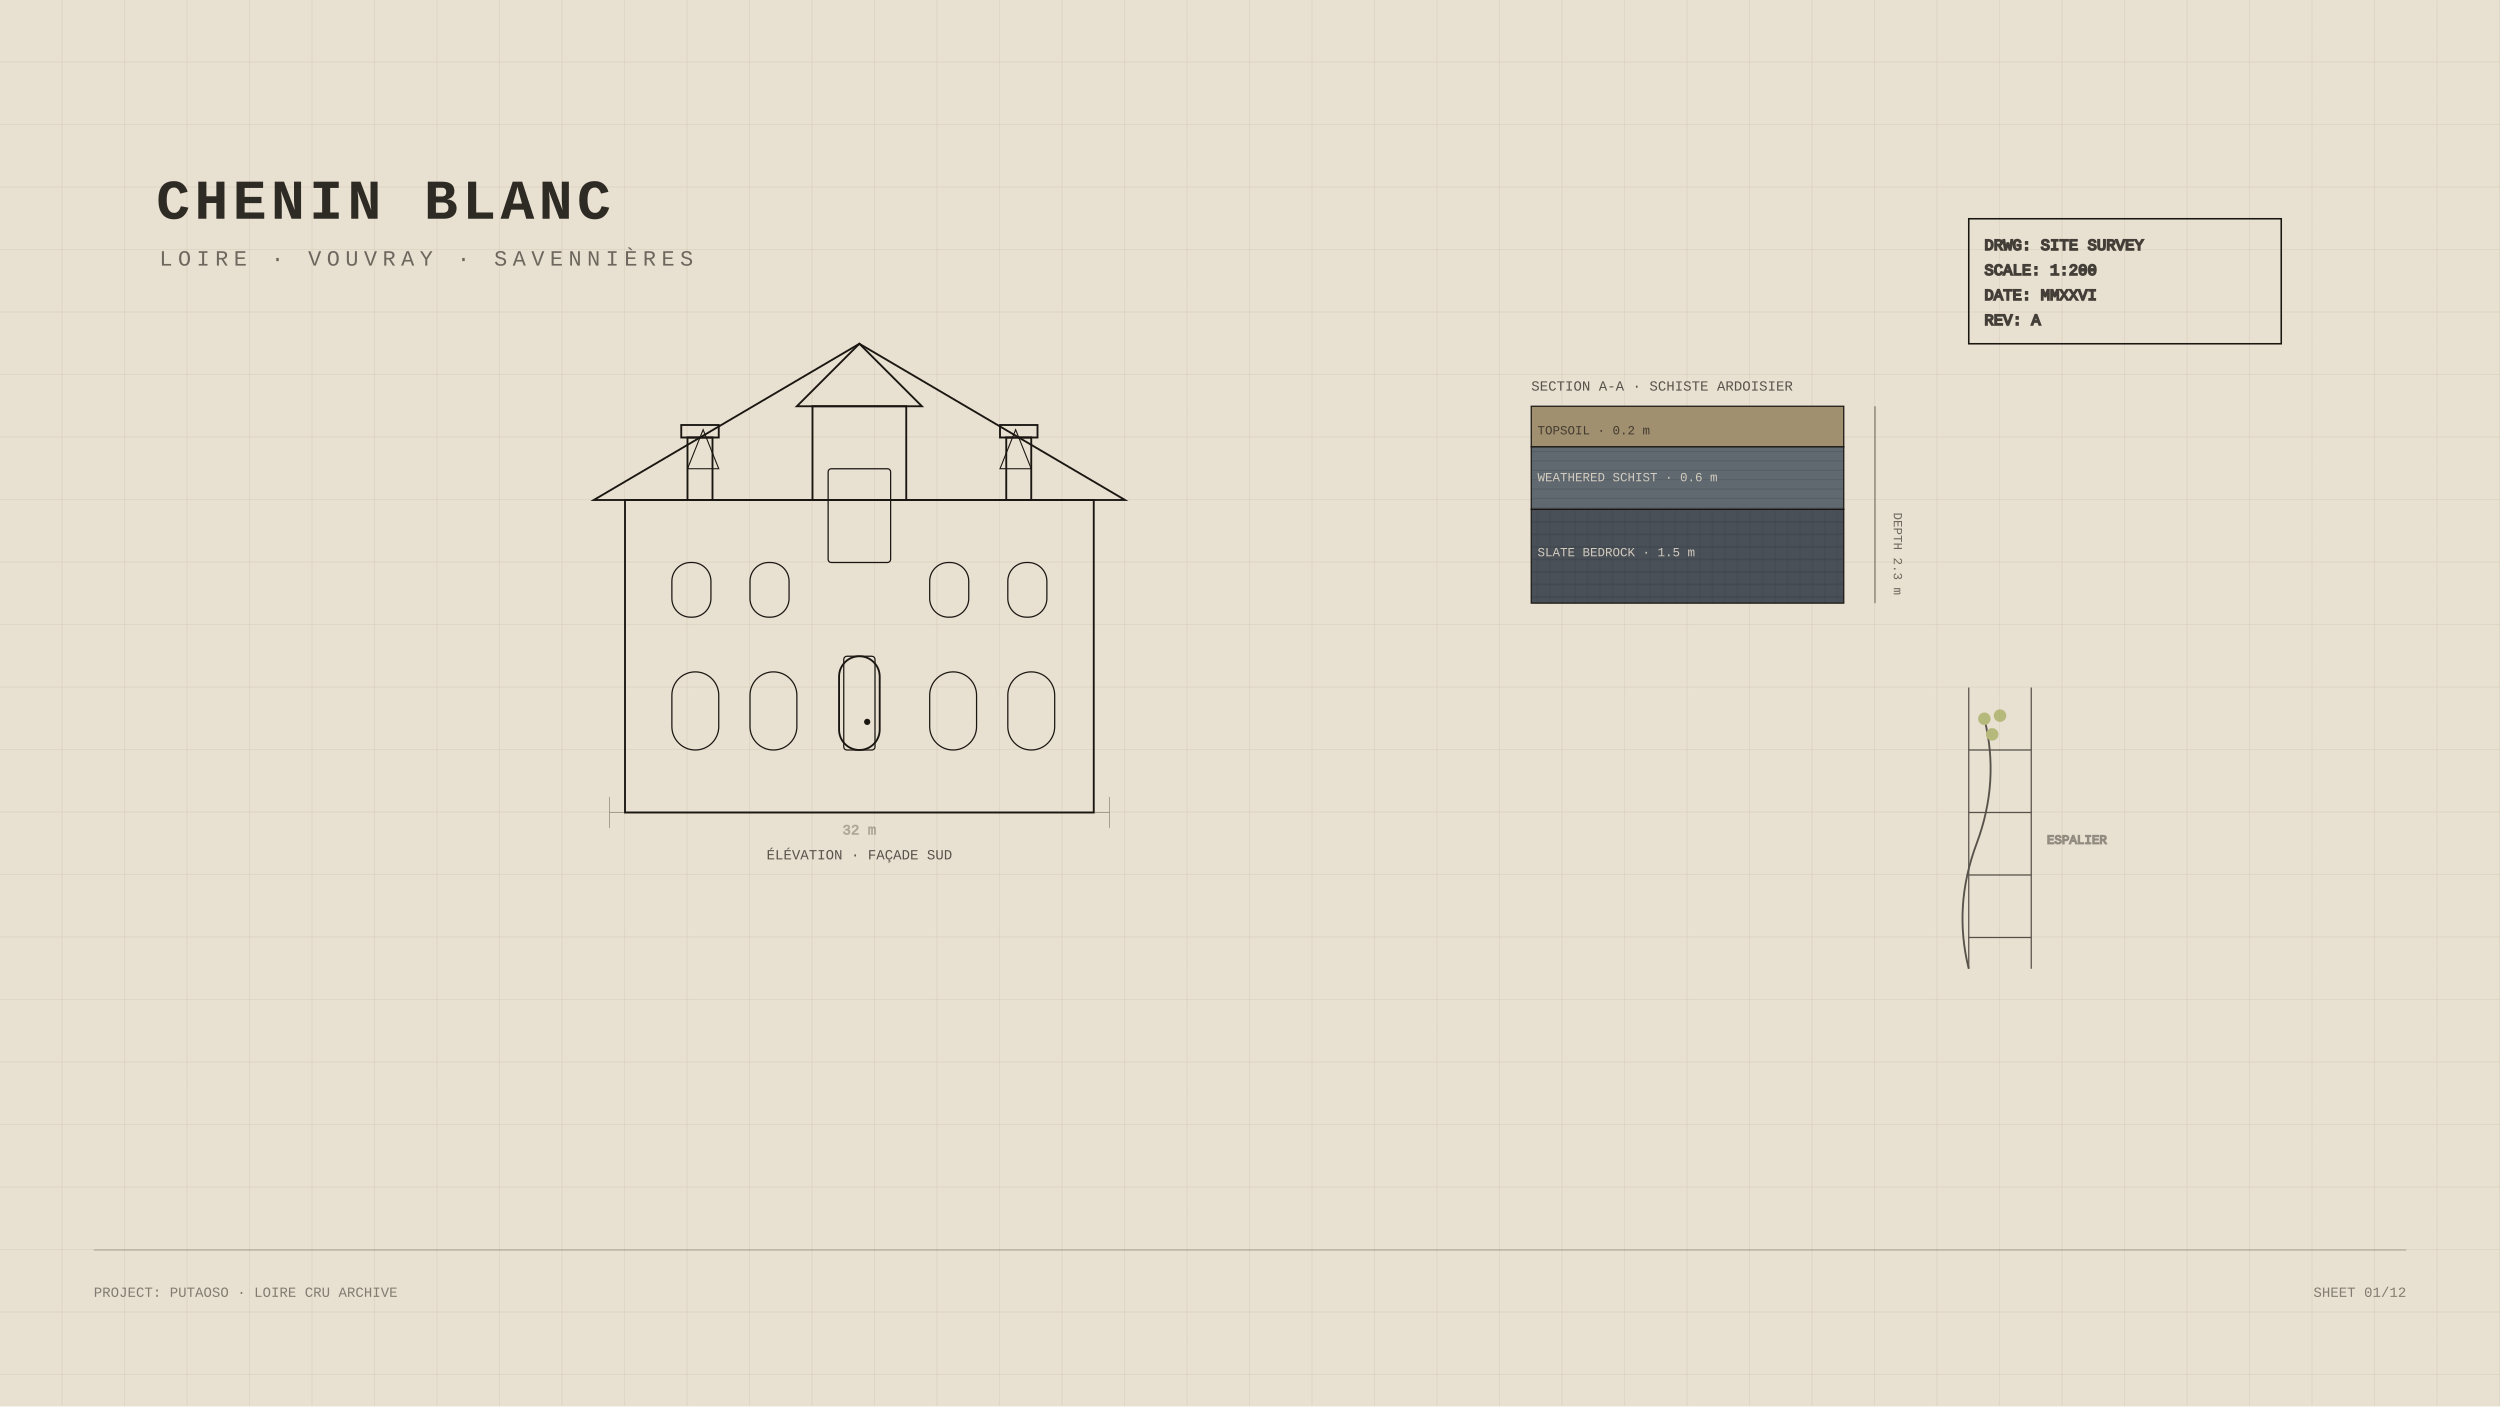
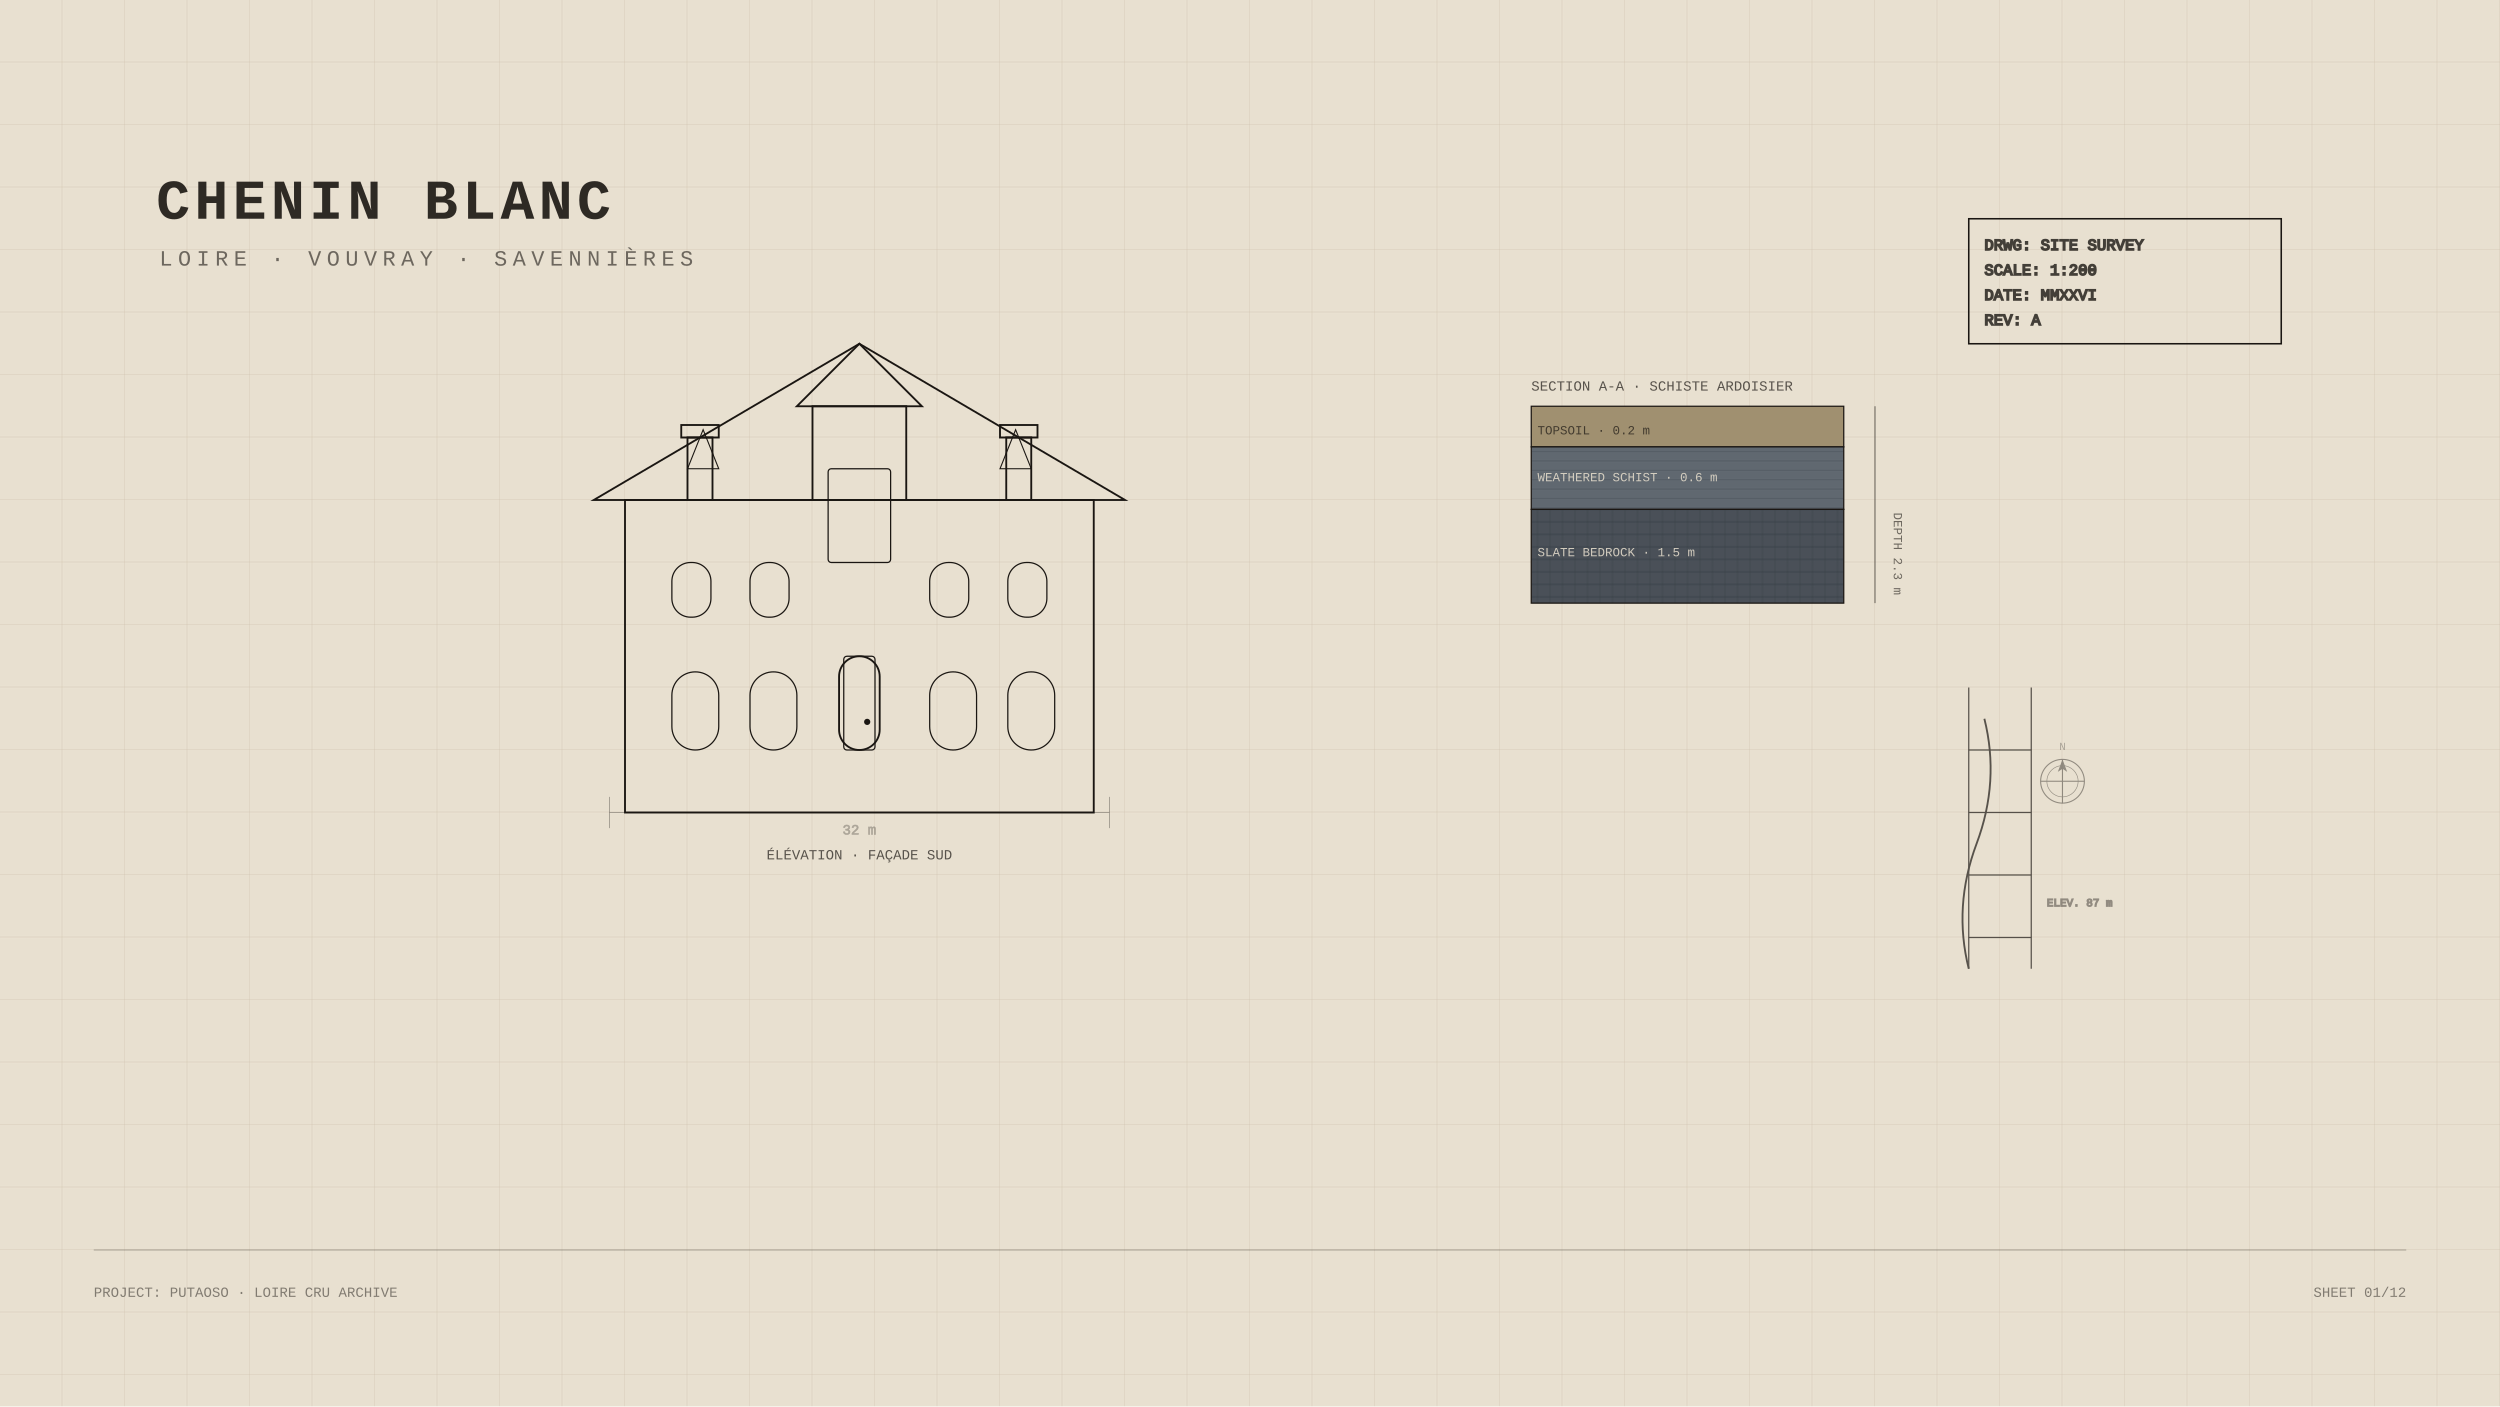
<svg xmlns="http://www.w3.org/2000/svg" role="img" aria-label="Chenin Blanc illustration" viewBox="0 0 1600 900" preserveAspectRatio="xMidYMid slice">
  <defs>
    <pattern id="cb-grid" patternUnits="userSpaceOnUse" width="40" height="40">
      <rect width="40" height="40" fill="#e8e0d0" />
      <line x1="0" y1="40" x2="40" y2="40" stroke="#c8b8a0" stroke-width="0.3" />
      <line x1="40" y1="0" x2="40" y2="40" stroke="#c8b8a0" stroke-width="0.3" />
    </pattern>
    <pattern id="cb-slate" patternUnits="userSpaceOnUse" width="8" height="8">
      <rect width="8" height="8" fill="#4a5058" />
      <line x1="0" y1="4" x2="8" y2="4" stroke="#384048" stroke-width="0.5" />
      <line x1="4" y1="0" x2="4" y2="8" stroke="#384048" stroke-width="0.3" />
    </pattern>
    <pattern id="cb-slate-light" patternUnits="userSpaceOnUse" width="6" height="6">
      <rect width="6" height="6" fill="#606870" />
      <line x1="0" y1="3" x2="6" y2="3" stroke="#505860" stroke-width="0.4" />
    </pattern>
  </defs>
  <rect width="1600" height="900" fill="#e8e0d0" />
  <rect width="1600" height="900" fill="url(#cb-grid)" />
  <g transform="translate(400, 320)" fill="none" stroke="#1a1612" stroke-width="1.2" stroke-linecap="round">
    <rect x="0" y="0" width="300" height="200" />
    <polygon points="-20,0 150,-100 320,0" />
    <rect x="120" y="-60" width="60" height="60" />
    <polygon points="110,-60 150,-100 190,-60" />
    <rect x="40" y="-40" width="16" height="40" />
    <rect x="36" y="-48" width="24" height="8" />
    <rect x="244" y="-40" width="16" height="40" />
    <rect x="240" y="-48" width="24" height="8" />
    <rect x="30" y="40" width="25" height="35" rx="12" stroke-width="0.8" />
    <rect x="80" y="40" width="25" height="35" rx="12" stroke-width="0.8" />
    <rect x="130" y="-20" width="40" height="60" rx="2" stroke-width="0.8" />
    <rect x="195" y="40" width="25" height="35" rx="12" stroke-width="0.8" />
    <rect x="245" y="40" width="25" height="35" rx="12" stroke-width="0.8" />
    <rect x="30" y="110" width="30" height="50" rx="15" stroke-width="0.8" />
    <rect x="80" y="110" width="30" height="50" rx="15" stroke-width="0.8" />
    <rect x="140" y="100" width="20" height="60" rx="2" stroke-width="0.8" />
    <rect x="195" y="110" width="30" height="50" rx="15" stroke-width="0.8" />
    <rect x="245" y="110" width="30" height="50" rx="15" stroke-width="0.8" />
    <rect x="137" y="100" width="26" height="60" rx="13" stroke-width="1.2" />
    <circle cx="155" cy="142" r="2" fill="#1a1612" stroke="none" />
    <polygon points="40,-20 50,-45 60,-20" stroke-width="0.7" />
    <polygon points="240,-20 250,-45 260,-20" stroke-width="0.7" />
    <g stroke="none" fill="#1a1612" font-family="'Courier New', monospace" font-size="9" opacity="0.7">
      <text x="150" y="230" text-anchor="middle">ÉLÉVATION · FAÇADE SUD</text>
    </g>
  </g>
  <g stroke="#1a1612" stroke-width="0.4" opacity="0.5">
    <line x1="390" y1="520" x2="710" y2="520" />
    <line x1="390" y1="510" x2="390" y2="530" />
    <line x1="710" y1="510" x2="710" y2="530" />
    <text x="550" y="534" text-anchor="middle" font-family="'Courier New', monospace" font-size="9" fill="#1a1612" opacity="0.6">32 m</text>
  </g>
  <g transform="translate(980, 250)">
    <text x="0" y="0" font-family="'Courier New', monospace" font-size="9" fill="#1a1612" opacity="0.7">SECTION A-A · SCHISTE ARDOISIER</text>
    <rect x="0" y="10" width="200" height="26" fill="#a09070" stroke="#1a1612" stroke-width="0.8" />
    <text x="4" y="28" font-family="'Courier New', monospace" font-size="8" fill="#1a1612" opacity="0.7">TOPSOIL · 0.2 m</text>
    <rect x="0" y="36" width="200" height="40" fill="url(#cb-slate-light)" stroke="#1a1612" stroke-width="0.8" />
    <text x="4" y="58" font-family="'Courier New', monospace" font-size="8" fill="#e0d8c8" opacity="0.9">WEATHERED SCHIST · 0.6 m</text>
    <rect x="0" y="76" width="200" height="60" fill="url(#cb-slate)" stroke="#1a1612" stroke-width="0.8" />
    <text x="4" y="106" font-family="'Courier New', monospace" font-size="8" fill="#e0d8c8" opacity="0.9">SLATE BEDROCK · 1.5 m</text>
    <line x1="220" y1="10" x2="220" y2="136" stroke="#1a1612" stroke-width="0.4" />
    <line x1="215" y1="10" x2="225" y2="10" />
    <line x1="215" y1="136" x2="225" y2="136" />
    <text x="232" y="78" font-family="'Courier New', monospace" font-size="8" fill="#1a1612" opacity="0.6" transform="rotate(90 232 78)">DEPTH 2.3 m</text>
  </g>
  <g transform="translate(1260, 440)" stroke="#1a1612" stroke-width="0.8" fill="none" opacity="0.7">
    <line x1="0" y1="0" x2="0" y2="180" />
    <line x1="40" y1="0" x2="40" y2="180" />
    <line x1="0" y1="40" x2="40" y2="40" />
    <line x1="0" y1="80" x2="40" y2="80" />
    <line x1="0" y1="120" x2="40" y2="120" />
    <line x1="0" y1="160" x2="40" y2="160" />
    <path d="M 0 180 Q -10 140 5 100 Q 20 60 10 20" stroke-width="1.2" />
-     <g fill="#a0a858" stroke="none">
-       <circle cx="10" cy="20" r="4" />
-       <circle cx="20" cy="18" r="4" />
-       <circle cx="15" cy="30" r="4" />
+     <g transform="translate(60, 60)" stroke="#1a1612" stroke-width="0.7" fill="none" opacity="0.6">
+       <circle cx="0" cy="0" r="14" />
+       <circle cx="0" cy="0" r="10" stroke-width="0.4" />
+       <line x1="0" y1="-14" x2="0" y2="14" />
+       <line x1="-14" y1="0" x2="14" y2="0" />
+       <polygon points="0,-14 3,-6 0,-8 -3,-6" fill="#1a1612" stroke="none" />
+       <text x="0" y="-20" font-family="'Courier New', monospace" font-size="7" fill="#1a1612" opacity="0.7" text-anchor="middle" stroke="none">N</text>
    </g>
-     <text x="50" y="100" font-family="'Courier New', monospace" font-size="8" fill="#1a1612" opacity="0.6">ESPALIER</text>
+     <text x="50" y="140" font-family="'Courier New', monospace" font-size="7" fill="#1a1612" opacity="0.6">ELEV. 87 m</text>
  </g>
  <text x="100" y="140" font-family="'Courier New', 'Consolas', monospace" font-size="36" font-weight="700" letter-spacing="0.08em" fill="#1a1612" opacity="0.9">CHENIN BLANC</text>
  <text x="102" y="170" font-family="'Courier New', monospace" font-size="14" letter-spacing="0.25em" fill="#1a1612" opacity="0.6">LOIRE · VOUVRAY · SAVENNIÈRES</text>
  <g transform="translate(1260, 140)" stroke="#1a1612" stroke-width="1" fill="none">
    <rect x="0" y="0" width="200" height="80" />
    <text x="10" y="20" font-family="'Courier New', monospace" font-size="10" fill="#1a1612" opacity="0.8">DRWG: SITE SURVEY</text>
    <text x="10" y="36" font-family="'Courier New', monospace" font-size="10" fill="#1a1612" opacity="0.8">SCALE: 1:200</text>
    <text x="10" y="52" font-family="'Courier New', monospace" font-size="10" fill="#1a1612" opacity="0.8">DATE: MMXXVI</text>
    <text x="10" y="68" font-family="'Courier New', monospace" font-size="10" fill="#1a1612" opacity="0.8">REV: A</text>
  </g>
  <line x1="60" y1="800" x2="1540" y2="800" stroke="#1a1612" stroke-width="0.5" opacity="0.4" />
  <text x="60" y="830" font-family="'Courier New', monospace" font-size="9" fill="#1a1612" opacity="0.5">PROJECT: PUTAOSO · LOIRE CRU ARCHIVE</text>
  <text x="1540" y="830" text-anchor="end" font-family="'Courier New', monospace" font-size="9" fill="#1a1612" opacity="0.5">SHEET 01/12</text>
</svg>
